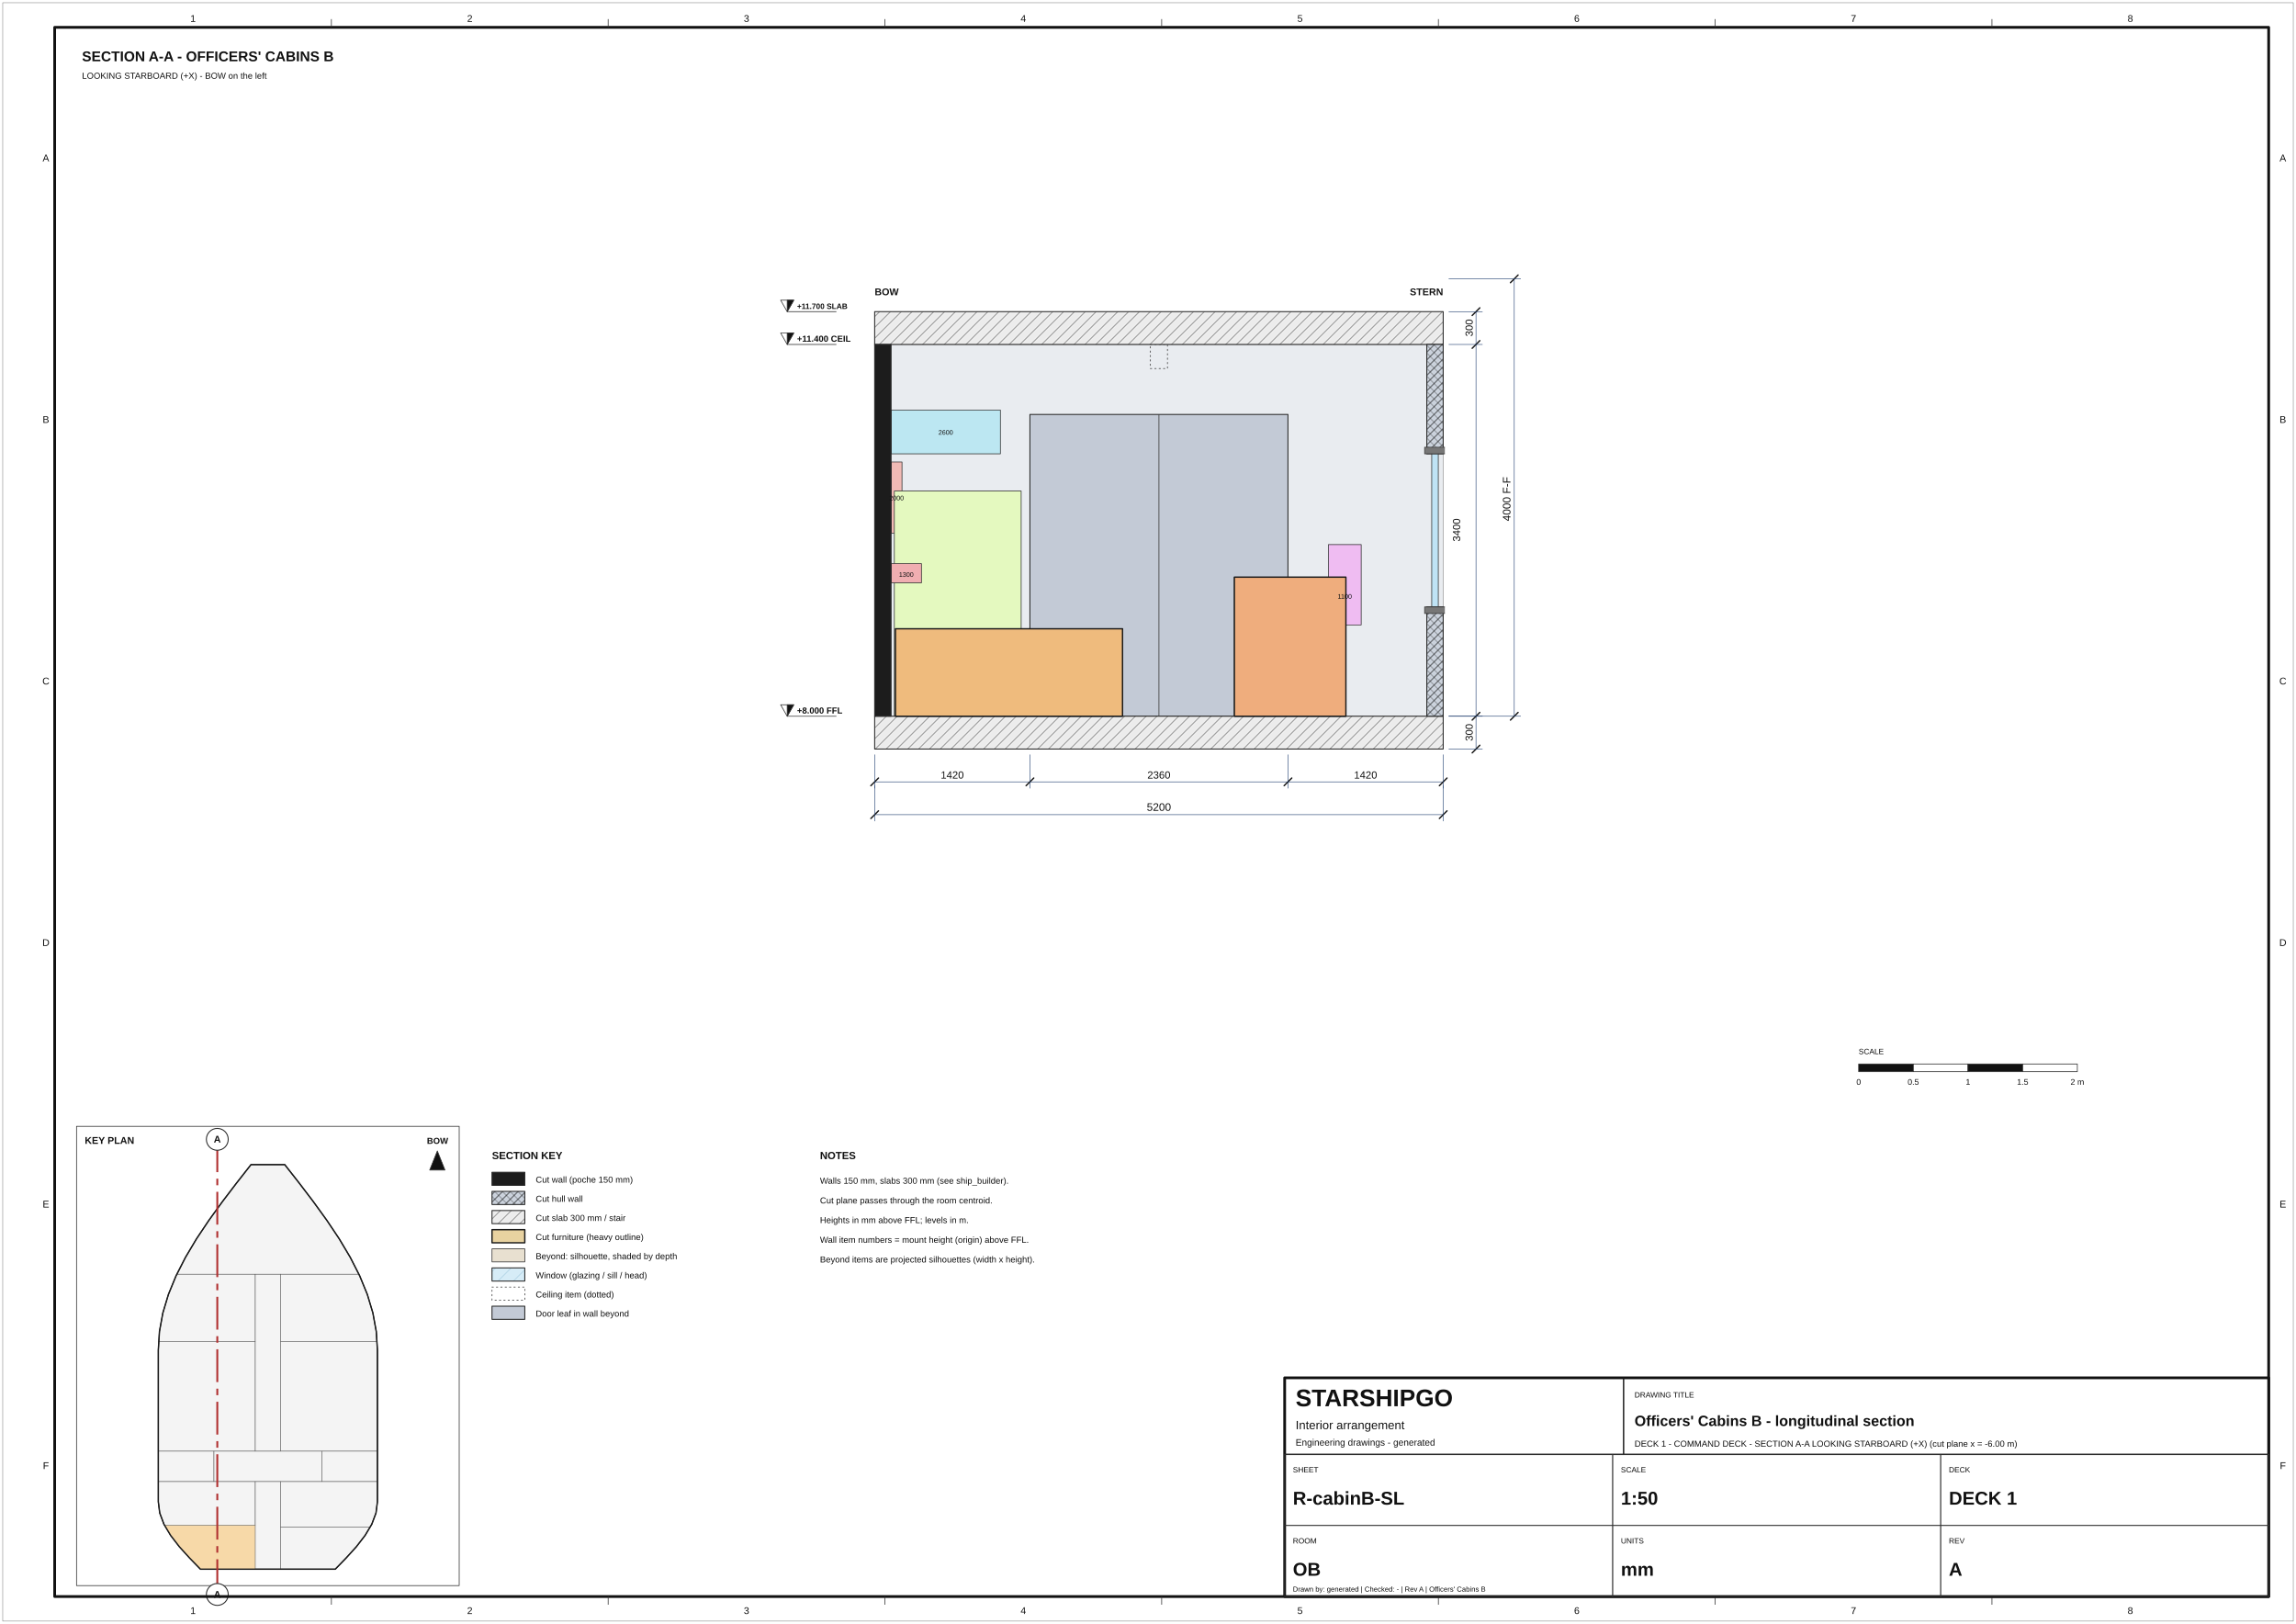
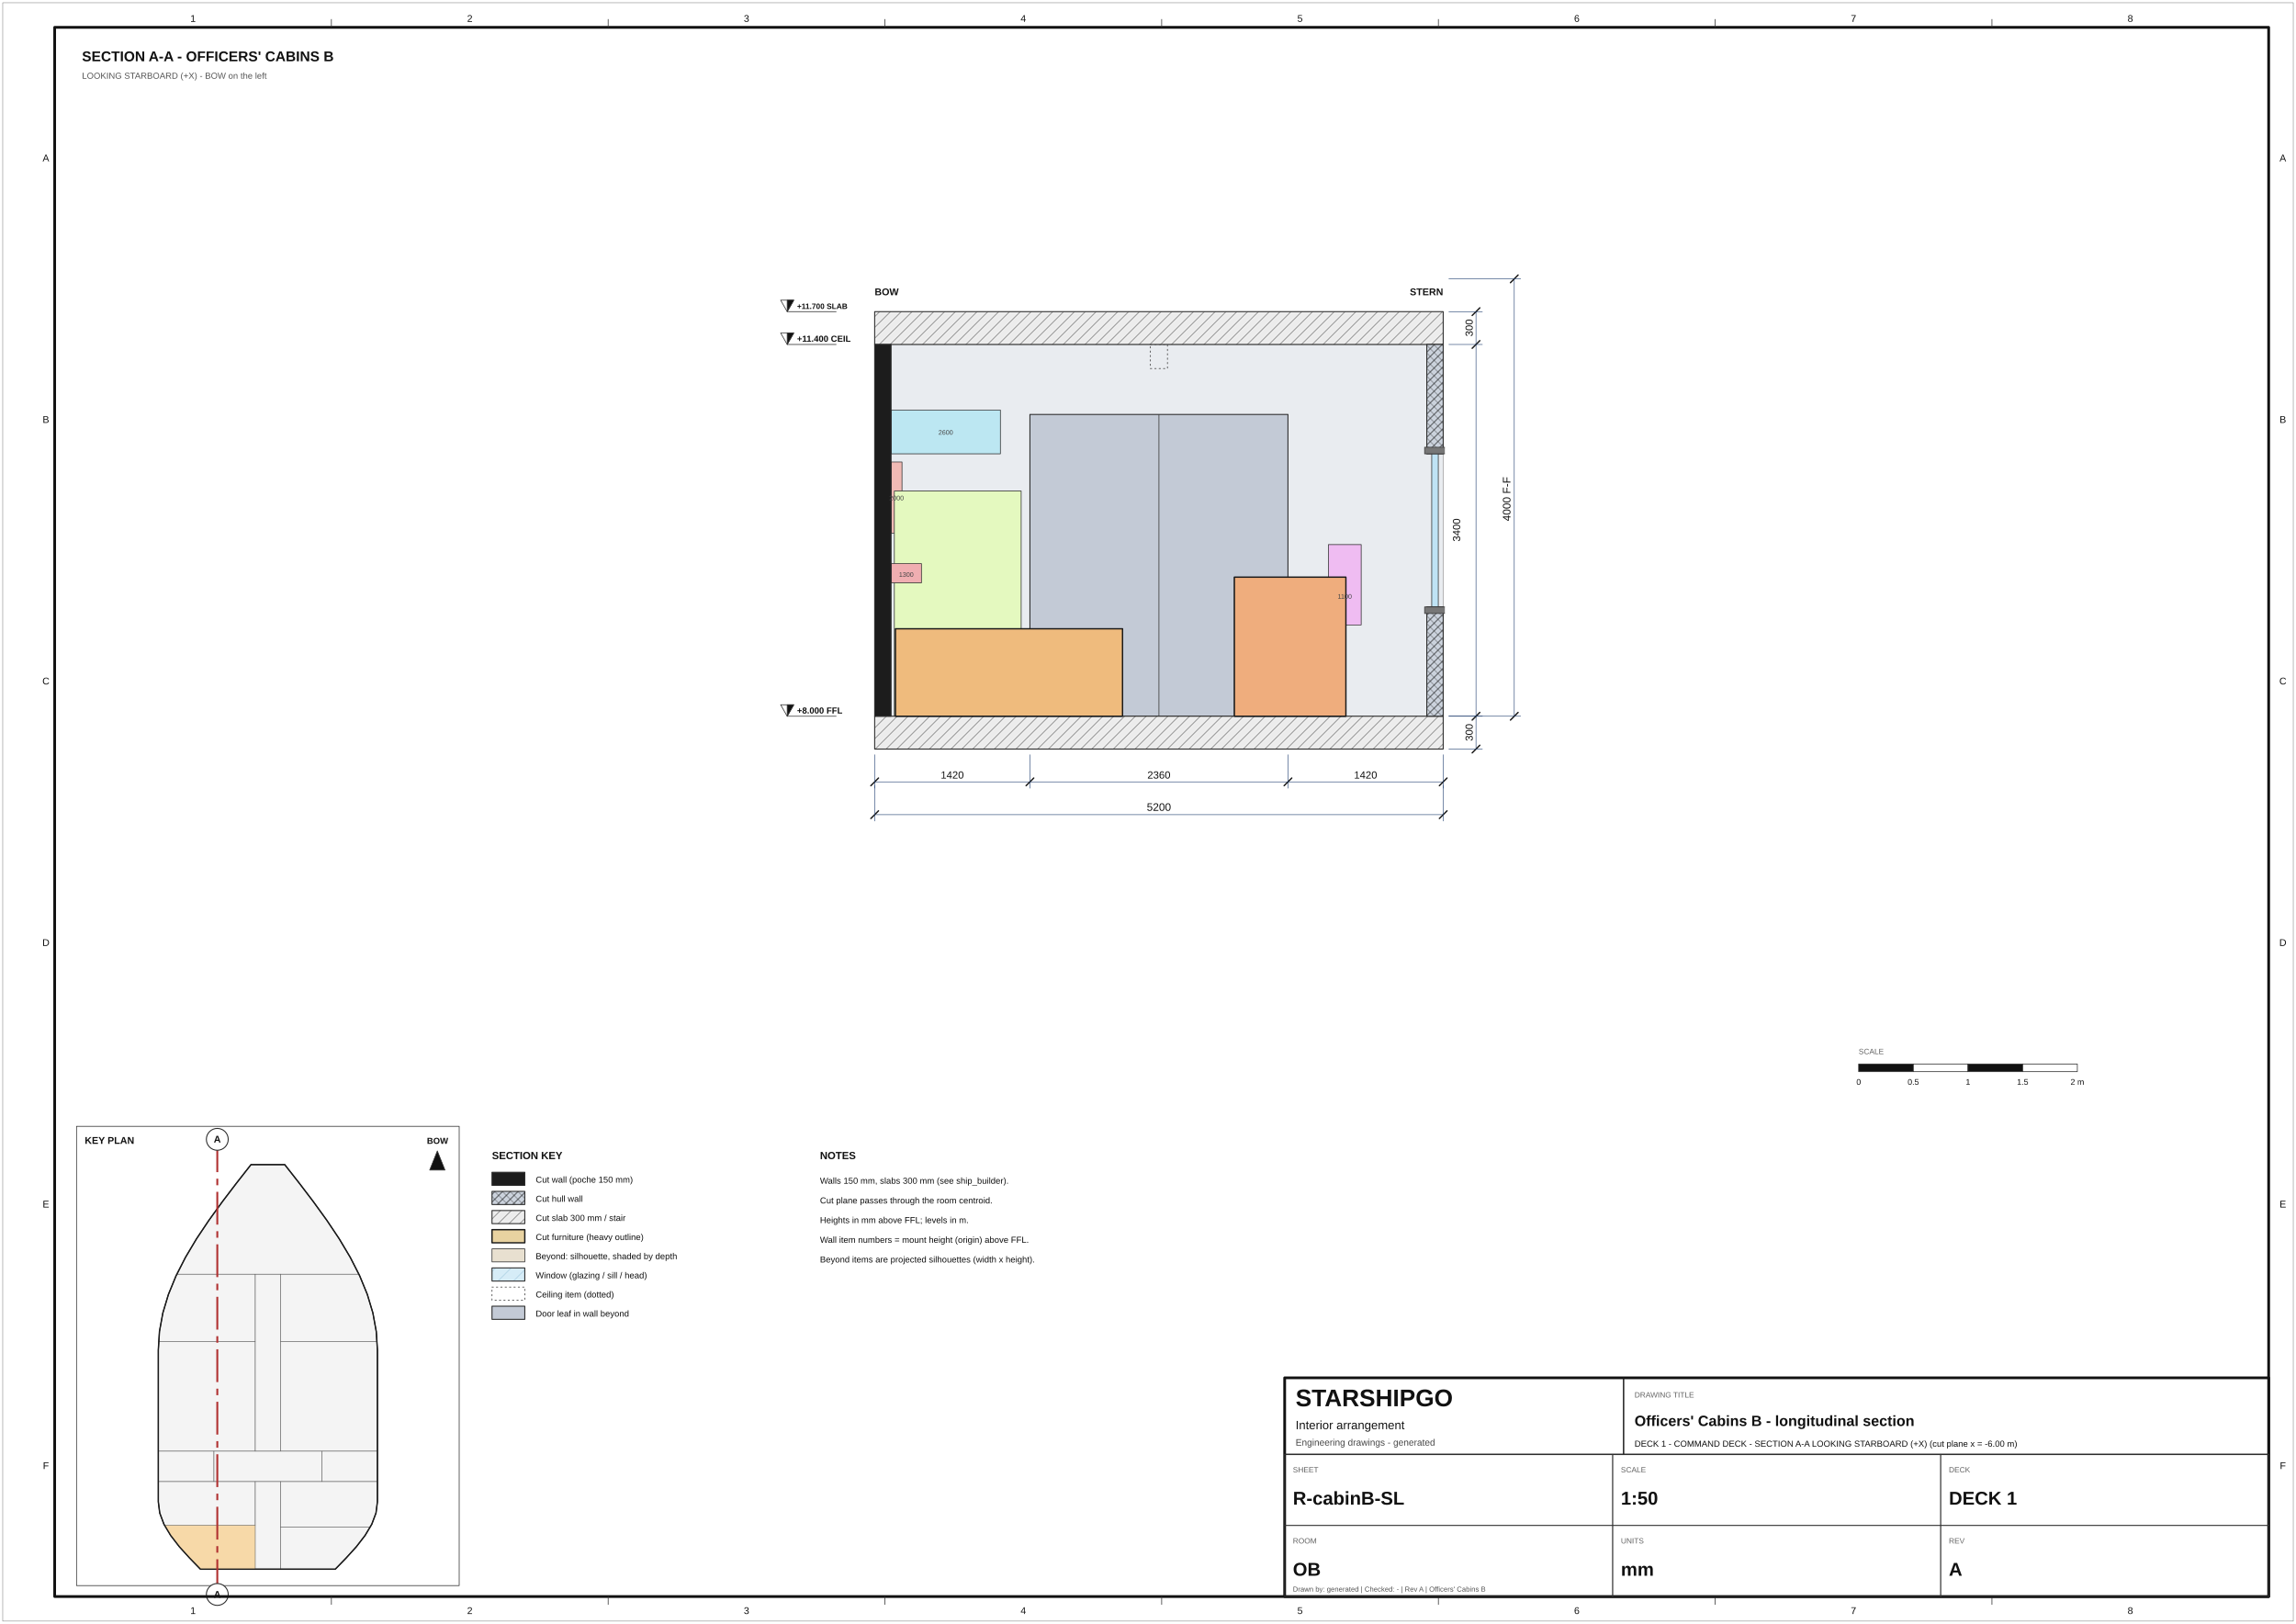
<svg xmlns="http://www.w3.org/2000/svg" width="420mm" height="297mm" viewBox="0 0 420 297">
  <style>
.t{font-family:Arial, Helvetica, 'DejaVu Sans', sans-serif;fill:#111}
.b{font-weight:bold}.i{font-style:italic}
.h{stroke:#111;stroke-width:.5;stroke-linejoin:round;stroke-linecap:round}
.m{stroke:#1a1a1a;stroke-width:.25;stroke-linejoin:round;stroke-linecap:round}
.n{stroke:#2a2a2a;stroke-width:.18;stroke-linejoin:round}
.f{stroke:#333;stroke-width:.13;stroke-linejoin:round}
.x{stroke:#555;stroke-width:.07}
.g{stroke:#9a9a9a;stroke-width:.1}
.gg{stroke:#c4c4c4;stroke-width:.08}
.d{stroke:#1d3c6e;stroke-width:.1}
.dsh{stroke:#222;stroke-width:.18;stroke-dasharray:1.6 .8}
.dot{stroke:#444;stroke-width:.14;stroke-dasharray:.25 .55;stroke-linecap:round}
.hid{stroke:#777;stroke-width:.12;stroke-dasharray:1 .7}
.cl{stroke:#b03030;stroke-width:.12;stroke-dasharray:5 1 1 1}
.cut{stroke:#b03030;stroke-width:.35;stroke-dasharray:6 1.2 1.2 1.2}
.red{stroke:#b03030;stroke-width:.13;stroke-dasharray:1.2 .7}
.none{stroke:none}
.halo{paint-order:stroke;stroke:#fff;stroke-width:.8;stroke-linejoin:round}
</style>
  <defs>
    <pattern id="hSlab" width="1.4" height="1.4" patternUnits="userSpaceOnUse" patternTransform="rotate(45)">
      <rect width="1.4" height="1.4" fill="#ececec" />
      <line x1="0" y1="0" x2="0" y2="1.4" stroke="#222" stroke-width=".13" />
    </pattern>
    <pattern id="hHull" width="1" height="1" patternUnits="userSpaceOnUse" patternTransform="rotate(45)">
      <rect width="1" height="1" fill="#c9d0da" />
      <line x1="0" y1="0" x2="0" y2="1" stroke="#111" stroke-width=".2" />
      <line x1="0" y1="0" x2="1" y2="0" stroke="#111" stroke-width=".1" />
    </pattern>
    <pattern id="hHole" width="1.6" height="1.6" patternUnits="userSpaceOnUse" patternTransform="rotate(-45)">
      <line x1="0" y1="0" x2="0" y2="1.6" stroke="#444" stroke-width=".12" />
    </pattern>
    <pattern id="hZone" width="1.8" height="1.8" patternUnits="userSpaceOnUse" patternTransform="rotate(45)">
      <line x1="0" y1="0" x2="0" y2="1.8" stroke="#d08080" stroke-width=".1" />
    </pattern>
    <pattern id="hPlen" width="1.6" height="1.6" patternUnits="userSpaceOnUse">
      <circle cx=".4" cy=".4" r=".12" fill="#888" />
      <circle cx="1.2" cy="1.2" r=".12" fill="#888" />
    </pattern>
    <pattern id="hGlass" width="2" height="2" patternUnits="userSpaceOnUse" patternTransform="rotate(45)">
      <rect width="2" height="2" fill="#d6ecf7" />
      <line x1="0" y1="0" x2="0" y2="2" stroke="#5a9abb" stroke-width=".08" />
    </pattern>
    <pattern id="hFloor" width="1.2" height="1.2" patternUnits="userSpaceOnUse" patternTransform="rotate(-45)">
      <rect width="1.2" height="1.2" fill="#f2f2f2" />
      <line x1="0" y1="0" x2="0" y2="1.2" stroke="#555" stroke-width=".1" />
    </pattern>
  </defs>
  <rect x="0" y="0" width="420" height="297" fill="#ffffff" />
  <text x="15" y="11.2" font-size="2.6" class="t b">SECTION A-A - OFFICERS' CABINS B</text>
-   <text x="15" y="14.4" font-size="1.6" class="t" fill="#555">LOOKING STARBOARD (+X)  -  BOW on the left</text>
+   <text x="15" y="14.4" font-size="1.6" class="t" style="fill:#555">LOOKING STARBOARD (+X)  -  BOW on the left</text>
  <clipPath id="clipA">
    <rect x="159.7" y="56.7" width="104.6" height="80.6" />
  </clipPath>
  <g clip-path="url(#clipA)">
    <polygon points="160,63 264,63 264,131 160,131" class="x" fill="#e9ecf0" />
    <polygon points="188.4,75.8 235.6,75.8 235.6,131 188.4,131" class="n" fill="#c3cad6" />
    <line x1="212" y1="131" x2="212" y2="75.8" class="f" />
    <polygon points="163,75 183,75 183,83 163,83" class="f" fill="#bce7f2" />
    <polygon points="243,99.6 249,99.6 249,114.3 243,114.3" class="f" fill="#efbcf2" />
    <polygon points="167.08,111.04 172.52,111.04 172.52,115.8 167.08,115.8" class="f" fill="#f1b5c8" />
    <polygon points="163,84.5 165,84.5 165,97.5 163,97.5" class="f" fill="#f1bab5" />
    <polygon points="171.86,113.9 173.74,113.9 173.74,115.8 171.86,115.8" class="f" fill="#f1b4e5" />
    <polygon points="168,107.02 171.6,107.02 171.6,115.8 168,115.8" class="f" fill="#f1b3b6" />
    <polygon points="163.8,111.96 175.8,111.96 175.8,131.02 163.8,131.02" class="f" fill="#ddadf5" />
    <polygon points="210.44,63 213.56,63 213.56,67.4 210.44,67.4" class="dot" fill="none" />
    <polygon points="163.6,89.8 186.8,89.8 186.8,131 163.6,131" class="f" fill="#e4f9bf" />
    <polygon points="163,103.08 168.56,103.08 168.56,106.6 163,106.6" class="f" fill="#f0aeb1" />
    <polygon points="163.8,115 205.34,115 205.34,131 163.8,131" class="f" fill="#f4d0a6" />
    <polygon points="225.8,105.56 246.2,105.56 246.2,131 225.8,131" class="f" fill="#f4c7a6" />
    <polygon points="160,131 264,131 264,137 160,137" class="n" fill="url(#hSlab)" />
    <polygon points="160,57 264,57 264,63 160,63" class="n" fill="url(#hSlab)" />
    <polygon points="160,63 163,63 163,131 160,131" class="n" fill="#1c1c1c" />
    <polygon points="261,111 264,111 264,131 261,131" class="n" fill="url(#hHull)" />
    <polygon points="261,63 264,63 264,83 261,83" class="n" fill="url(#hHull)" />
    <polygon points="261.9,83 263.1,83 263.1,111 261.9,111" class="f" fill="#bfe3f5" />
    <polygon points="260.6,111 264.4,111 264.4,112.2 260.6,112.2" class="f" fill="#777" />
    <polygon points="260.6,81.8 264.4,81.8 264.4,83 260.6,83" class="f" fill="#777" />
    <polygon points="163.8,115 205.34,115 205.34,131 163.8,131" class="m" fill="#efbb7d" />
    <polygon points="225.8,105.56 246.2,105.56 246.2,131 225.8,131" class="m" fill="#efad7d" />
  </g>
-   <text x="173" y="79.5" font-size="1.2" class="t" text-anchor="middle" fill="#444">2600</text>
-   <text x="246" y="109.5" font-size="1.2" class="t" text-anchor="middle" fill="#444">1100</text>
-   <text x="164" y="91.5" font-size="1.2" class="t" text-anchor="middle" fill="#444">2000</text>
-   <text x="165.78" y="105.5" font-size="1.2" class="t" text-anchor="middle" fill="#444">1300</text>
+   <text x="173" y="79.5" font-size="1.2" class="t" text-anchor="middle" style="fill:#444">2600</text>
+   <text x="246" y="109.5" font-size="1.2" class="t" text-anchor="middle" style="fill:#444">1100</text>
+   <text x="164" y="91.5" font-size="1.2" class="t" text-anchor="middle" style="fill:#444">2000</text>
+   <text x="165.78" y="105.5" font-size="1.2" class="t" text-anchor="middle" style="fill:#444">1300</text>
  <text x="160" y="54" font-size="1.8" class="t b">BOW</text>
  <text x="264" y="54" font-size="1.8" class="t b" text-anchor="end">STERN</text>
  <line x1="270" y1="137" x2="270" y2="57" class="d" />
  <line x1="269.3" y1="137.7" x2="270.7" y2="136.3" class="m" />
  <line x1="265" y1="137" x2="271.2" y2="137" class="d" />
  <line x1="269.3" y1="131.7" x2="270.7" y2="130.3" class="m" />
  <line x1="265" y1="131" x2="271.2" y2="131" class="d" />
  <line x1="269.3" y1="63.7" x2="270.7" y2="62.3" class="m" />
  <line x1="265" y1="63" x2="271.2" y2="63" class="d" />
  <line x1="269.3" y1="57.7" x2="270.7" y2="56.3" class="m" />
  <line x1="265" y1="57" x2="271.2" y2="57" class="d" />
  <text x="269.4" y="135.54" font-size="1.9" class="t" transform="rotate(-90 269.4 135.54)">300</text>
  <text x="267.1" y="99.05" font-size="1.9" class="t" transform="rotate(-90 267.1 99.05)">3400</text>
  <text x="269.4" y="61.54" font-size="1.9" class="t" transform="rotate(-90 269.4 61.54)">300</text>
  <line x1="277" y1="51" x2="277" y2="131" class="d" />
  <line x1="276.3" y1="51.7" x2="277.7" y2="50.3" class="m" />
  <line x1="276.3" y1="131.7" x2="277.7" y2="130.3" class="m" />
  <line x1="265" y1="51" x2="278.2" y2="51" class="d" />
  <line x1="265" y1="131" x2="278.2" y2="131" class="d" />
  <text x="276.3" y="95.32" font-size="2" class="t" transform="rotate(-90 276.3 95.32)">4000 F-F</text>
  <line x1="144" y1="131" x2="153" y2="131" class="f" />
  <polygon points="144,131 142.8,128.9 145.2,128.9" class="f" fill="#fff" />
  <polygon points="144,131 145.2,128.9 144,128.9" class="f" fill="#111" />
  <text x="145.8" y="130.5" font-size="1.6" class="t b">+8.000 FFL</text>
  <line x1="144" y1="63" x2="153" y2="63" class="f" />
  <polygon points="144,63 142.8,60.9 145.2,60.9" class="f" fill="#fff" />
  <polygon points="144,63 145.2,60.9 144,60.9" class="f" fill="#111" />
  <text x="145.8" y="62.5" font-size="1.6" class="t b">+11.400 CEIL</text>
  <line x1="144" y1="57" x2="153" y2="57" class="f" />
  <polygon points="144,57 142.8,54.9 145.2,54.9" class="f" fill="#fff" />
  <polygon points="144,57 145.2,54.9 144,54.9" class="f" fill="#111" />
  <text x="145.8" y="56.5" font-size="1.4" class="t b">+11.700 SLAB</text>
  <line x1="160" y1="143" x2="264" y2="143" class="d" />
  <line x1="159.3" y1="143.7" x2="160.7" y2="142.3" class="m" />
  <line x1="160" y1="138" x2="160" y2="144.2" class="d" />
  <line x1="187.7" y1="143.7" x2="189.1" y2="142.3" class="m" />
  <line x1="188.4" y1="138" x2="188.4" y2="144.2" class="d" />
  <line x1="234.9" y1="143.7" x2="236.3" y2="142.3" class="m" />
  <line x1="235.6" y1="138" x2="235.6" y2="144.2" class="d" />
  <line x1="263.3" y1="143.7" x2="264.7" y2="142.3" class="m" />
  <line x1="264" y1="138" x2="264" y2="144.2" class="d" />
  <text x="174.2" y="142.4" font-size="1.9" class="t" text-anchor="middle">1420</text>
  <text x="212" y="142.4" font-size="1.9" class="t" text-anchor="middle">2360</text>
  <text x="249.8" y="142.4" font-size="1.9" class="t" text-anchor="middle">1420</text>
  <line x1="160" y1="149" x2="264" y2="149" class="d" />
  <line x1="159.3" y1="149.7" x2="160.7" y2="148.3" class="m" />
  <line x1="263.3" y1="149.7" x2="264.7" y2="148.3" class="m" />
  <line x1="160" y1="143.6" x2="160" y2="150.2" class="d" />
  <line x1="264" y1="143.6" x2="264" y2="150.2" class="d" />
  <text x="212" y="148.3" font-size="2" class="t" text-anchor="middle">5200</text>
-   <text x="340" y="192.8" font-size="1.4" class="t" fill="#666">SCALE</text>
+   <text x="340" y="192.8" font-size="1.4" class="t" style="fill:#666">SCALE</text>
  <rect x="340" y="194.6" width="10" height="1.4" class="f" fill="#111" />
  <rect x="350" y="194.6" width="10" height="1.4" class="f" fill="#fff" />
  <rect x="360" y="194.6" width="10" height="1.4" class="f" fill="#111" />
  <rect x="370" y="194.6" width="10" height="1.4" class="f" fill="#fff" />
  <text x="340" y="198.4" font-size="1.5" class="t" text-anchor="middle">0</text>
  <text x="350" y="198.4" font-size="1.5" class="t" text-anchor="middle">0.5</text>
  <text x="360" y="198.4" font-size="1.5" class="t" text-anchor="middle">1</text>
  <text x="370" y="198.4" font-size="1.5" class="t" text-anchor="middle">1.5</text>
  <text x="380" y="198.4" font-size="1.5" class="t" text-anchor="middle">2 m</text>
  <rect x="14" y="206" width="70" height="84" class="f" fill="none" />
  <text x="15.5" y="209.2" font-size="1.8" class="t b">KEY PLAN</text>
  <polygon points="52.08,213 54.74,216.39 57.32,219.78 59.78,223.18 62.05,226.57 64.07,229.96 65.8,233.35 67.19,236.74 68.21,240.13 68.83,243.53 69.04,246.92 69.04,274.67 68.78,276.72 68.01,278.78 66.78,280.83 65.19,282.89 63.33,284.94 61.33,287 36.67,287 34.67,284.94 32.81,282.89 31.22,280.83 29.99,278.78 29.22,276.72 28.96,274.67 28.96,246.92 29.17,243.53 29.79,240.13 30.81,236.74 32.2,233.35 33.93,229.96 35.95,226.57 38.22,223.18 40.68,219.78 43.26,216.39 45.92,213" class="n" fill="#f4f4f4" />
  <polygon points="46.69,233.04 51.31,233.04 51.31,265.42 46.69,265.42" class="x" fill="none" />
  <polygon points="46.69,270.97 51.31,270.97 51.31,287 46.69,287" class="x" fill="none" />
  <polygon points="39.13,265.42 58.87,265.42 58.87,270.97 39.13,270.97" class="x" fill="none" />
  <polygon points="28.96,265.42 39.13,265.42 39.13,270.97 28.96,270.97" class="x" fill="none" />
  <polygon points="58.87,265.42 69.04,265.42 69.04,270.97 58.87,270.97" class="x" fill="none" />
  <polygon points="33.93,229.96 35.95,226.57 38.22,223.18 40.68,219.78 43.26,216.39 45.92,213 52.08,213 54.74,216.39 57.32,219.78 59.78,223.18 62.05,226.57 64.07,229.96 65.65,233.04 32.35,233.04" class="x" fill="none" />
  <polygon points="29.17,243.53 29.79,240.13 30.81,236.74 32.2,233.35 32.35,233.04 46.69,233.04 46.69,245.38 29.05,245.38" class="x" fill="none" />
  <polygon points="28.96,246.92 29.05,245.38 46.69,245.38 46.69,265.42 28.96,265.42" class="x" fill="none" />
  <polygon points="51.31,233.04 65.65,233.04 65.8,233.35 67.19,236.74 68.21,240.13 68.83,243.53 68.95,245.38 51.31,245.38" class="x" fill="none" />
  <polygon points="51.31,245.38 68.95,245.38 69.04,246.92 69.04,265.42 51.31,265.42" class="x" fill="none" />
  <polygon points="29.99,278.78 29.22,276.72 28.96,274.67 28.96,270.97 46.69,270.97 46.69,278.98 30.11,278.98" class="x" fill="none" />
  <polygon points="34.67,284.94 32.81,282.89 31.22,280.83 30.11,278.98 46.69,278.98 46.69,287 36.67,287" class="x" fill="#f7d9a8" />
  <polygon points="51.31,270.97 69.04,270.97 69.04,274.67 68.78,276.72 68.01,278.78 67.7,279.29 51.31,279.29" class="x" fill="none" />
  <polygon points="51.31,279.29 67.7,279.29 66.78,280.83 65.19,282.89 63.33,284.94 61.33,287 51.31,287" class="x" fill="none" />
  <polygon points="52.08,213 54.74,216.39 57.32,219.78 59.78,223.18 62.05,226.57 64.07,229.96 65.8,233.35 67.19,236.74 68.21,240.13 68.83,243.53 69.04,246.92 69.04,274.67 68.78,276.72 68.01,278.78 66.78,280.83 65.19,282.89 63.33,284.94 61.33,287 36.67,287 34.67,284.94 32.81,282.89 31.22,280.83 29.99,278.78 29.22,276.72 28.96,274.67 28.96,246.92 29.17,243.53 29.79,240.13 30.81,236.74 32.2,233.35 33.93,229.96 35.95,226.57 38.22,223.18 40.68,219.78 43.26,216.39 45.92,213" class="m" fill="none" />
  <line x1="39.75" y1="208.38" x2="39.75" y2="291.62" class="cut" />
  <circle cx="39.75" cy="208.38" r="2" class="n" fill="#fff" />
  <text x="39.75" y="208.97" font-size="1.8" class="t b" text-anchor="middle">A</text>
  <circle cx="39.75" cy="291.62" r="2" class="n" fill="#fff" />
  <text x="39.75" y="292.23" font-size="1.8" class="t b" text-anchor="middle">A</text>
  <text x="82" y="209.2" font-size="1.6" class="t b" text-anchor="end">BOW</text>
  <polygon points="80,210.5 81.4,214 78.6,214" class="f" fill="#111" />
  <text x="90" y="212" font-size="1.9" class="t b">SECTION KEY</text>
  <rect x="90" y="214.4" width="6" height="2.4" class="n" fill="#1c1c1c" />
  <text x="98" y="216.3" font-size="1.6" class="t">Cut wall (poche 150 mm)</text>
  <rect x="90" y="217.9" width="6" height="2.4" class="n" fill="url(#hHull)" />
  <text x="98" y="219.8" font-size="1.6" class="t">Cut hull wall</text>
  <rect x="90" y="221.4" width="6" height="2.4" class="n" fill="url(#hSlab)" />
  <text x="98" y="223.3" font-size="1.6" class="t">Cut slab 300 mm / stair</text>
  <rect x="90" y="224.9" width="6" height="2.4" class="m" fill="#e8d2a0" />
  <text x="98" y="226.8" font-size="1.6" class="t">Cut furniture (heavy outline)</text>
  <rect x="90" y="228.4" width="6" height="2.4" class="f" fill="#e8e0d0" />
  <text x="98" y="230.3" font-size="1.6" class="t">Beyond: silhouette, shaded by depth</text>
  <rect x="90" y="231.9" width="6" height="2.4" class="n" fill="url(#hGlass)" />
  <text x="98" y="233.8" font-size="1.6" class="t">Window (glazing / sill / head)</text>
  <rect x="90" y="235.4" width="6" height="2.4" class="dot" fill="none" />
  <text x="98" y="237.3" font-size="1.6" class="t">Ceiling item (dotted)</text>
  <rect x="90" y="238.9" width="6" height="2.4" class="n" fill="#c3cad6" />
  <text x="98" y="240.8" font-size="1.6" class="t">Door leaf in wall beyond</text>
  <text x="150" y="212" font-size="1.9" class="t b">NOTES</text>
  <text x="150" y="216.5" font-size="1.6" class="t">Walls 150 mm, slabs 300 mm (see ship_builder).</text>
  <text x="150" y="220.1" font-size="1.6" class="t">Cut plane passes through the room centroid.</text>
  <text x="150" y="223.7" font-size="1.6" class="t">Heights in mm above FFL; levels in m.</text>
  <text x="150" y="227.3" font-size="1.6" class="t">Wall item numbers = mount height (origin) above FFL.</text>
  <text x="150" y="230.9" font-size="1.6" class="t">Beyond items are projected silhouettes (width x height).</text>
  <rect x="0.5" y="0.5" width="419" height="296" class="x" fill="none" />
  <rect x="10" y="5" width="405" height="287" class="h" fill="none" />
  <text x="35.31" y="4" font-size="1.8" class="t" text-anchor="middle">1</text>
  <text x="35.31" y="295.2" font-size="1.8" class="t" text-anchor="middle">1</text>
  <text x="85.94" y="4" font-size="1.8" class="t" text-anchor="middle">2</text>
  <text x="85.94" y="295.2" font-size="1.8" class="t" text-anchor="middle">2</text>
  <line x1="60.62" y1="3.5" x2="60.62" y2="5" class="f" />
  <line x1="60.62" y1="292" x2="60.62" y2="293.5" class="f" />
  <text x="136.56" y="4" font-size="1.8" class="t" text-anchor="middle">3</text>
  <text x="136.56" y="295.2" font-size="1.8" class="t" text-anchor="middle">3</text>
  <line x1="111.25" y1="3.5" x2="111.25" y2="5" class="f" />
  <line x1="111.25" y1="292" x2="111.25" y2="293.5" class="f" />
  <text x="187.19" y="4" font-size="1.8" class="t" text-anchor="middle">4</text>
  <text x="187.19" y="295.2" font-size="1.8" class="t" text-anchor="middle">4</text>
  <line x1="161.88" y1="3.5" x2="161.88" y2="5" class="f" />
  <line x1="161.88" y1="292" x2="161.88" y2="293.5" class="f" />
  <text x="237.81" y="4" font-size="1.8" class="t" text-anchor="middle">5</text>
  <text x="237.81" y="295.2" font-size="1.8" class="t" text-anchor="middle">5</text>
  <line x1="212.5" y1="3.5" x2="212.5" y2="5" class="f" />
  <line x1="212.5" y1="292" x2="212.5" y2="293.5" class="f" />
  <text x="288.44" y="4" font-size="1.8" class="t" text-anchor="middle">6</text>
  <text x="288.44" y="295.2" font-size="1.8" class="t" text-anchor="middle">6</text>
  <line x1="263.12" y1="3.5" x2="263.12" y2="5" class="f" />
  <line x1="263.12" y1="292" x2="263.12" y2="293.5" class="f" />
  <text x="339.06" y="4" font-size="1.8" class="t" text-anchor="middle">7</text>
  <text x="339.06" y="295.2" font-size="1.8" class="t" text-anchor="middle">7</text>
  <line x1="313.75" y1="3.5" x2="313.75" y2="5" class="f" />
  <line x1="313.75" y1="292" x2="313.75" y2="293.5" class="f" />
  <text x="389.69" y="4" font-size="1.8" class="t" text-anchor="middle">8</text>
  <text x="389.69" y="295.2" font-size="1.8" class="t" text-anchor="middle">8</text>
  <line x1="364.38" y1="3.5" x2="364.38" y2="5" class="f" />
  <line x1="364.38" y1="292" x2="364.38" y2="293.5" class="f" />
  <text x="8.4" y="29.52" font-size="1.8" class="t" text-anchor="middle">A</text>
  <text x="417.6" y="29.52" font-size="1.8" class="t" text-anchor="middle">A</text>
  <text x="8.4" y="77.35" font-size="1.8" class="t" text-anchor="middle">B</text>
  <text x="417.6" y="77.35" font-size="1.8" class="t" text-anchor="middle">B</text>
  <text x="8.4" y="125.18" font-size="1.8" class="t" text-anchor="middle">C</text>
  <text x="417.6" y="125.18" font-size="1.8" class="t" text-anchor="middle">C</text>
  <text x="8.4" y="173.02" font-size="1.8" class="t" text-anchor="middle">D</text>
  <text x="417.6" y="173.02" font-size="1.8" class="t" text-anchor="middle">D</text>
  <text x="8.4" y="220.85" font-size="1.8" class="t" text-anchor="middle">E</text>
  <text x="417.6" y="220.85" font-size="1.8" class="t" text-anchor="middle">E</text>
  <text x="8.4" y="268.68" font-size="1.8" class="t" text-anchor="middle">F</text>
  <text x="417.6" y="268.68" font-size="1.8" class="t" text-anchor="middle">F</text>
  <rect x="235" y="252" width="180" height="40" class="h" fill="#ffffff" />
  <line x1="235" y1="266" x2="415" y2="266" class="m" />
  <line x1="297" y1="252" x2="297" y2="266" class="m" />
  <text x="237" y="257.2" font-size="4.4" class="t b">STARSHIPGO</text>
  <text x="237" y="261.4" font-size="2.2" class="t">Interior arrangement</text>
-   <text x="237" y="264.4" font-size="1.7" class="t" fill="#444">Engineering drawings - generated</text>
-   <text x="299" y="255.6" font-size="1.4" class="t" fill="#666">DRAWING TITLE</text>
+   <text x="237" y="264.4" font-size="1.7" class="t" style="fill:#444">Engineering drawings - generated</text>
+   <text x="299" y="255.6" font-size="1.4" class="t" style="fill:#666">DRAWING TITLE</text>
  <text x="299" y="260.8" font-size="2.7" class="t b">Officers' Cabins B - longitudinal section</text>
  <text x="299" y="264.6" font-size="1.6" class="t">DECK 1 - COMMAND DECK  -  SECTION A-A LOOKING STARBOARD (+X)  (cut plane x = -6.00 m)</text>
  <rect x="235" y="266" width="60" height="13" class="f" fill="none" />
-   <text x="236.5" y="269.3" font-size="1.4" class="t" fill="#666">SHEET</text>
+   <text x="236.5" y="269.3" font-size="1.4" class="t" style="fill:#666">SHEET</text>
  <text x="236.5" y="275.2" font-size="3.4" class="t b">R-cabinB-SL</text>
  <rect x="295" y="266" width="60" height="13" class="f" fill="none" />
-   <text x="296.5" y="269.3" font-size="1.4" class="t" fill="#666">SCALE</text>
+   <text x="296.5" y="269.3" font-size="1.4" class="t" style="fill:#666">SCALE</text>
  <text x="296.5" y="275.2" font-size="3.4" class="t b">1:50</text>
  <rect x="355" y="266" width="60" height="13" class="f" fill="none" />
-   <text x="356.5" y="269.3" font-size="1.4" class="t" fill="#666">DECK</text>
+   <text x="356.5" y="269.3" font-size="1.4" class="t" style="fill:#666">DECK</text>
  <text x="356.5" y="275.2" font-size="3.4" class="t b">DECK 1</text>
  <rect x="235" y="279" width="60" height="13" class="f" fill="none" />
-   <text x="236.5" y="282.3" font-size="1.4" class="t" fill="#666">ROOM</text>
+   <text x="236.5" y="282.3" font-size="1.4" class="t" style="fill:#666">ROOM</text>
  <text x="236.5" y="288.2" font-size="3.4" class="t b">OB</text>
  <rect x="295" y="279" width="60" height="13" class="f" fill="none" />
-   <text x="296.5" y="282.3" font-size="1.4" class="t" fill="#666">UNITS</text>
+   <text x="296.5" y="282.3" font-size="1.4" class="t" style="fill:#666">UNITS</text>
  <text x="296.5" y="288.2" font-size="3.4" class="t b">mm</text>
  <rect x="355" y="279" width="60" height="13" class="f" fill="none" />
-   <text x="356.5" y="282.3" font-size="1.4" class="t" fill="#666">REV</text>
+   <text x="356.5" y="282.3" font-size="1.4" class="t" style="fill:#666">REV</text>
  <text x="356.5" y="288.2" font-size="3.4" class="t b">A</text>
-   <text x="236.5" y="291.1" font-size="1.3" class="t" fill="#555">Drawn by: generated   |   Checked: -   |   Rev A   |   Officers' Cabins B</text>
+   <text x="236.5" y="291.1" font-size="1.3" class="t" style="fill:#555">Drawn by: generated   |   Checked: -   |   Rev A   |   Officers' Cabins B</text>
</svg>
